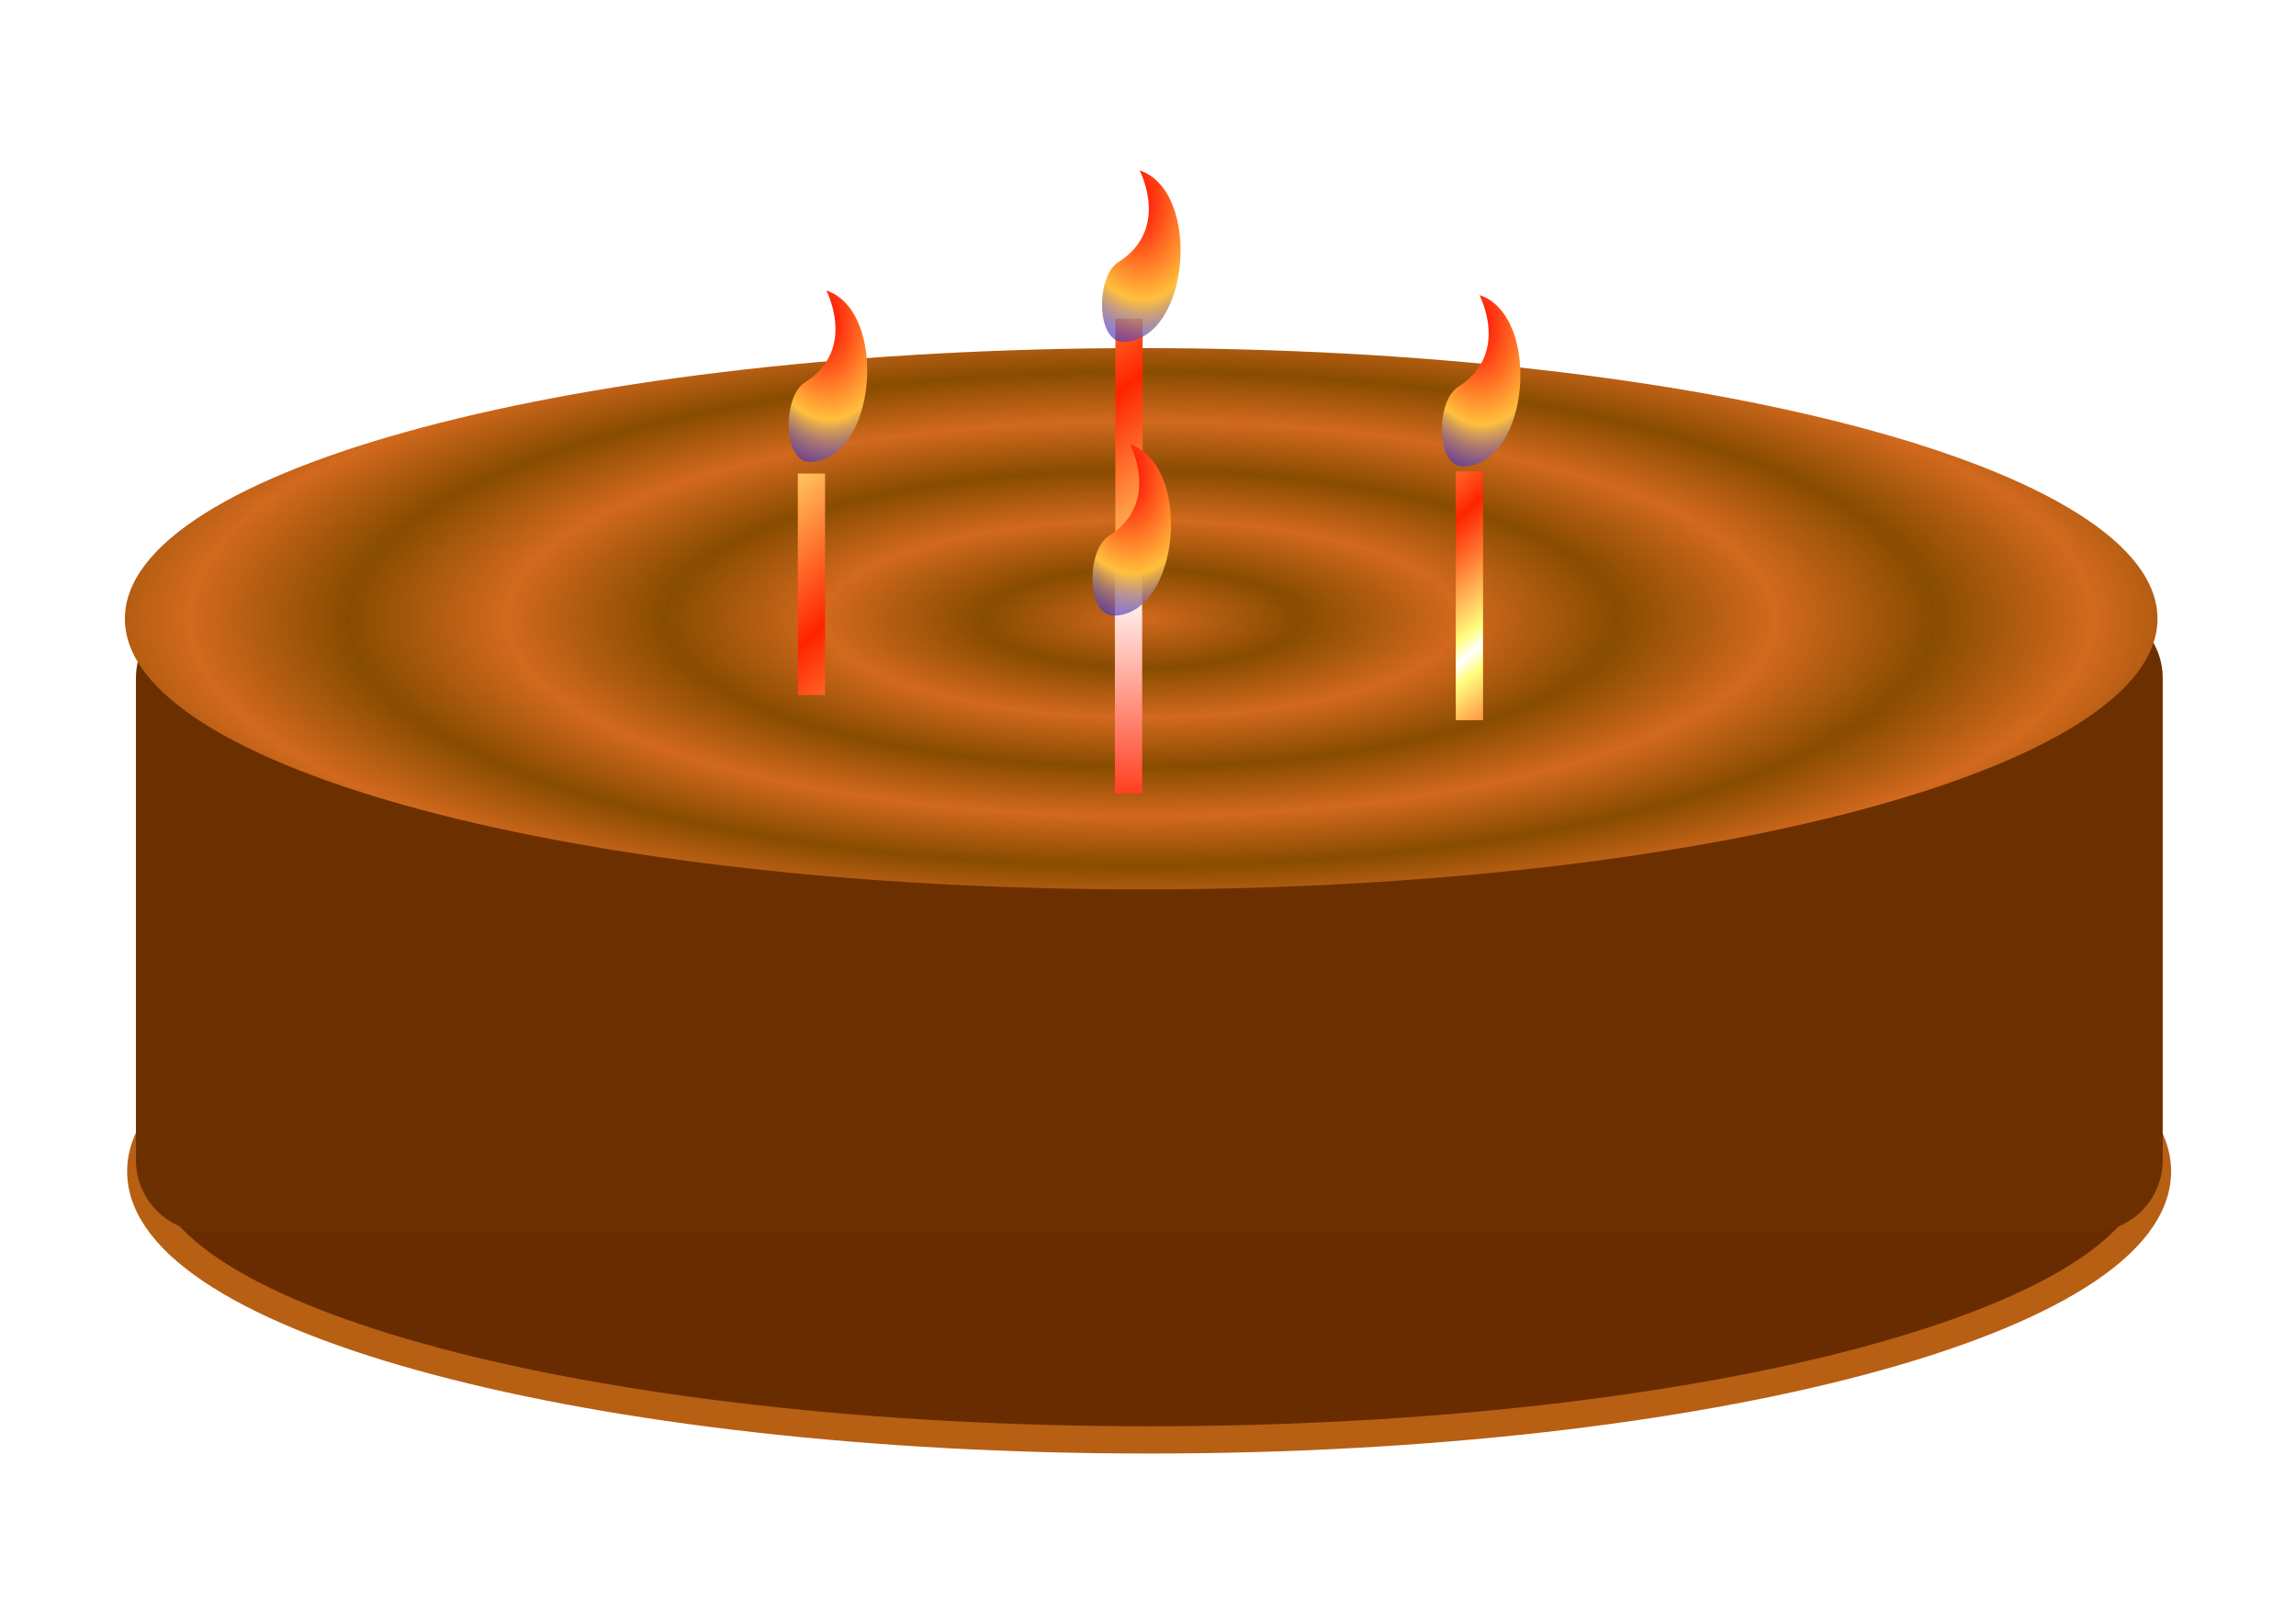
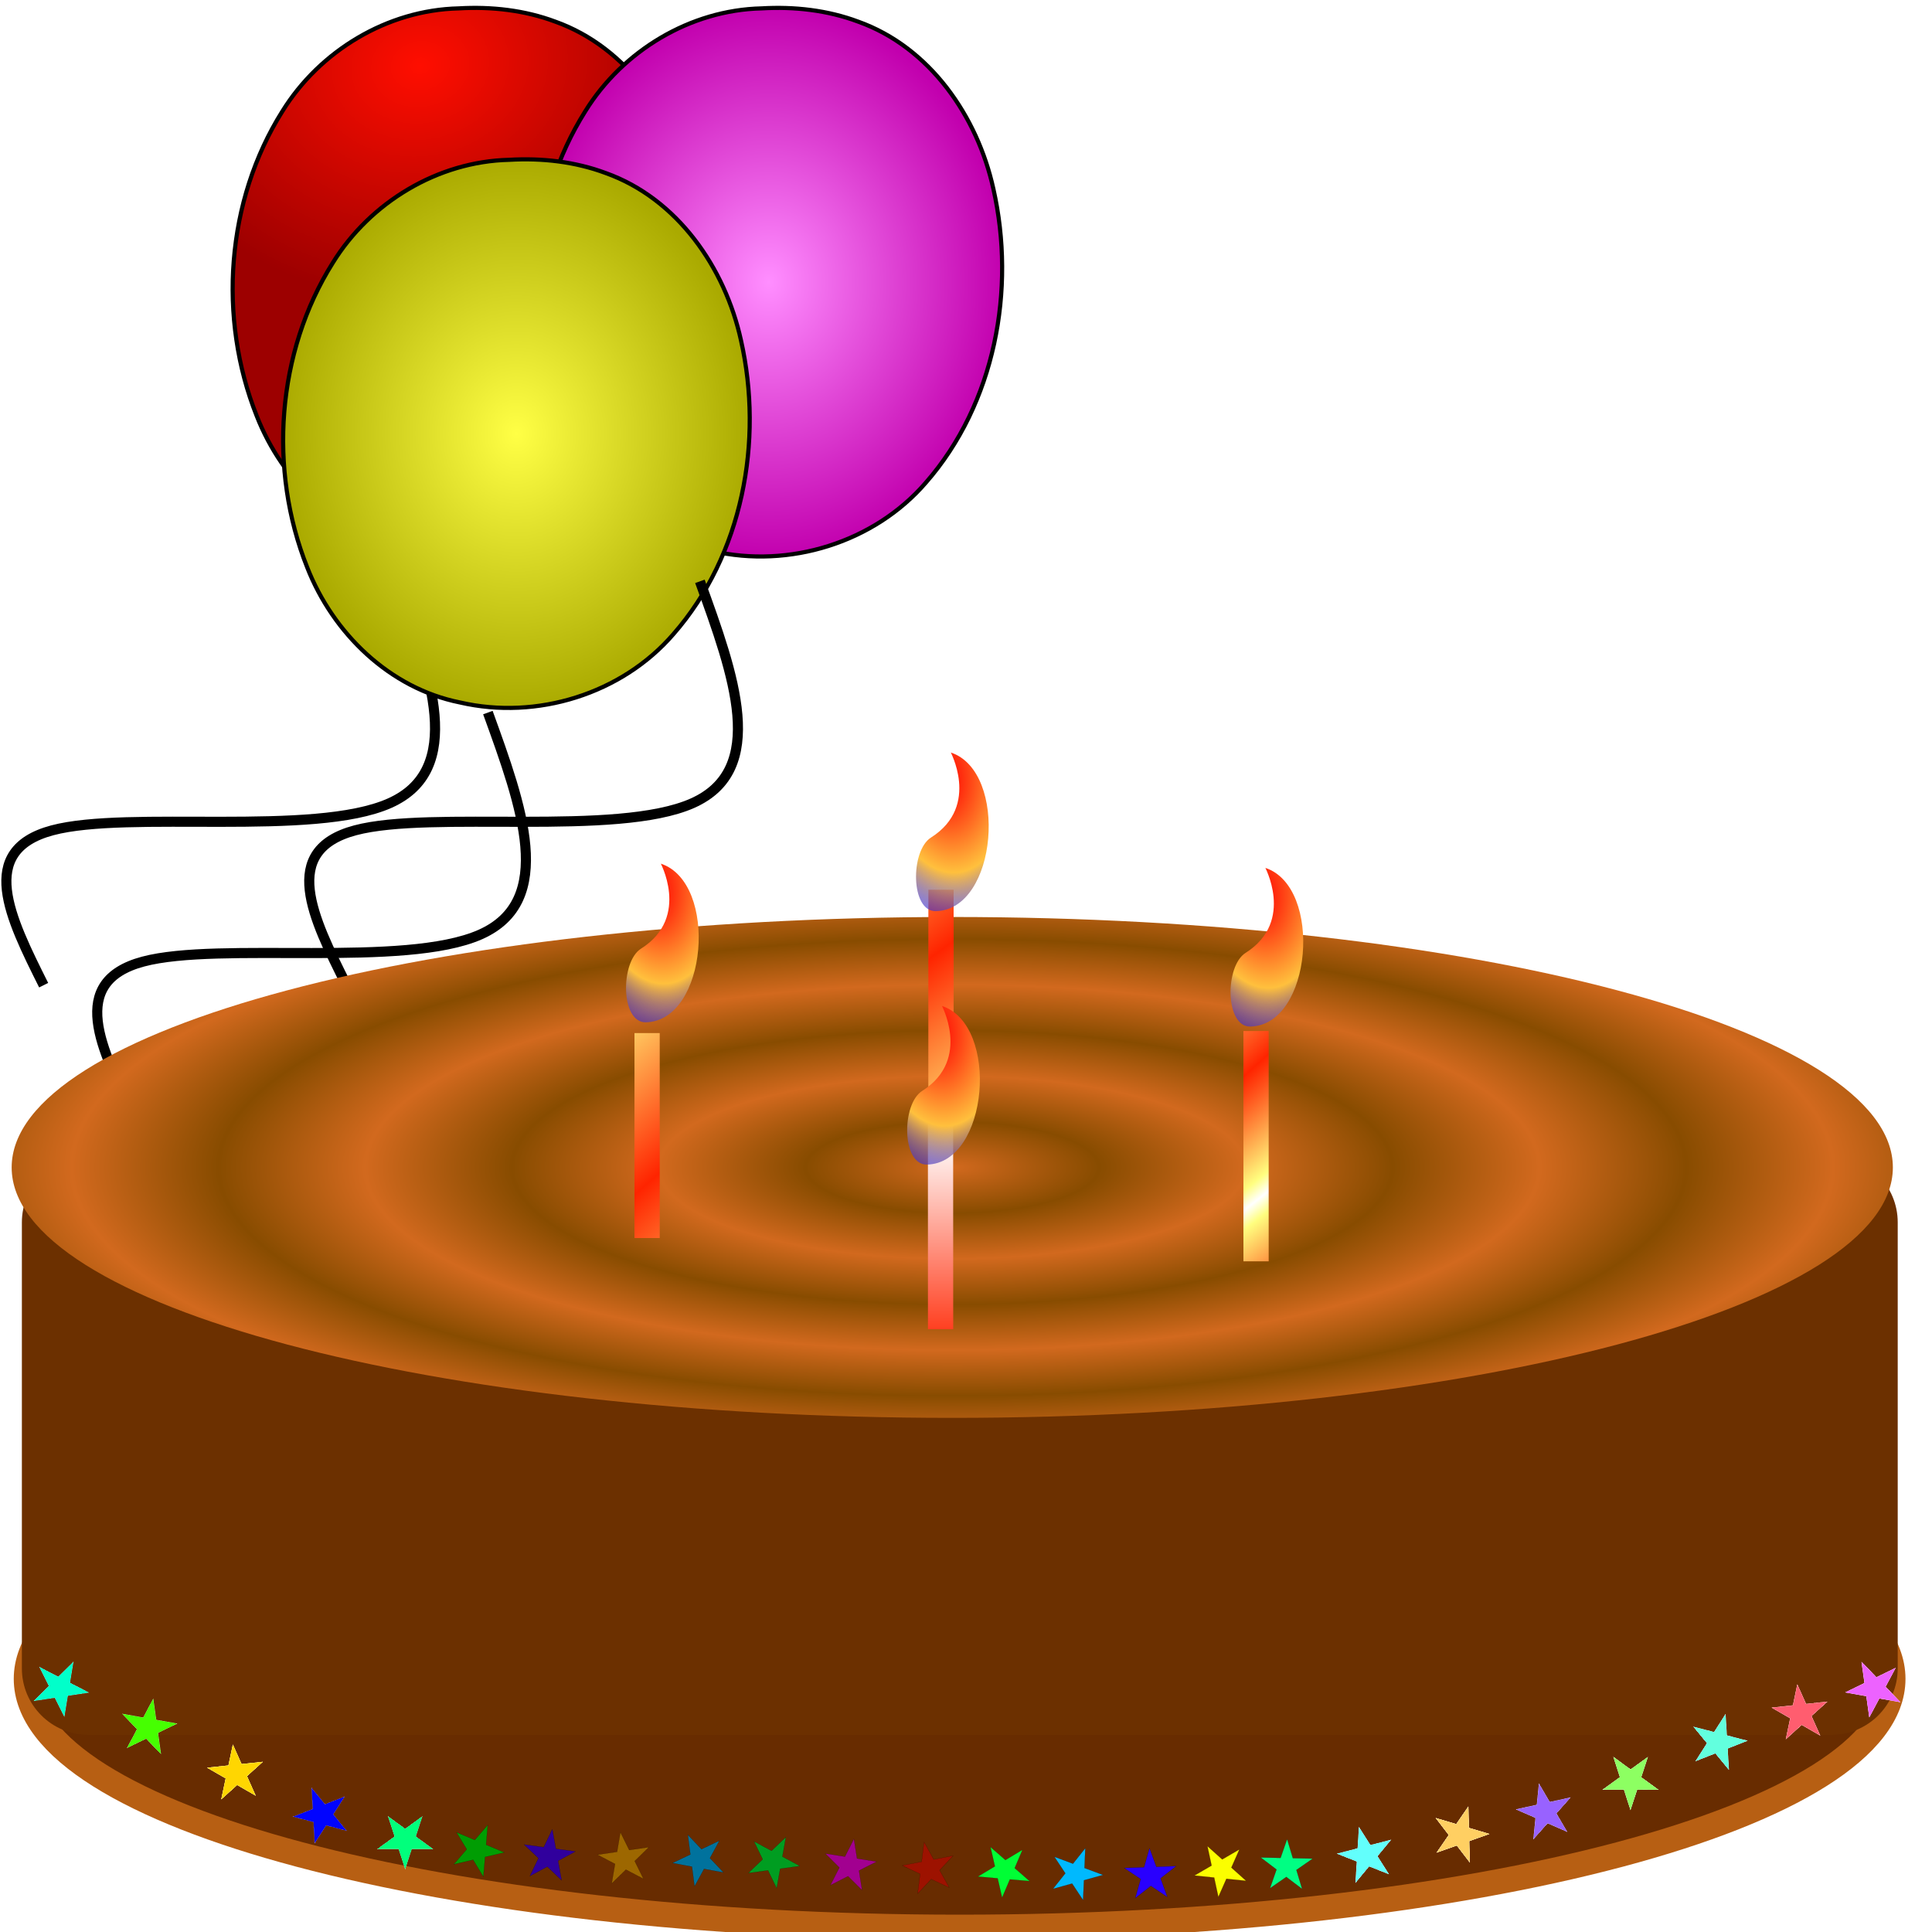
- <svg xmlns="http://www.w3.org/2000/svg" xmlns:xlink="http://www.w3.org/1999/xlink" viewBox="0 0 841.9 595.3" id="svg2" version="1.1">
+ <svg xmlns="http://www.w3.org/2000/svg" xmlns:xlink="http://www.w3.org/1999/xlink" viewBox="0 0 2048 2048" id="svg2" version="1.1" width="512" height="512">
  <defs id="defs14">
+     <linearGradient id="linearGradient5420">
+       <stop style="stop-color:#ff0e00;stop-opacity:1;" offset="0" id="stop5416" />
+       <stop style="stop-color:#9d0000;stop-opacity:1" offset="1" id="stop5418" />
+     </linearGradient>
+     <linearGradient id="linearGradient5410">
+       <stop style="stop-color:#ffff45;stop-opacity:1" offset="0" id="stop5406" />
+       <stop style="stop-color:#aaaa00;stop-opacity:1" offset="1" id="stop5408" />
+     </linearGradient>
+     <linearGradient id="linearGradient5402">
+       <stop style="stop-color:#ff8eff;stop-opacity:1" offset="0" id="stop5398" />
+       <stop style="stop-color:#c200ae;stop-opacity:1" offset="1" id="stop5400" />
+     </linearGradient>
    <linearGradient id="linearGradient4381">
      <stop style="stop-color:#ffffff;stop-opacity:1" offset="0" id="stop4383" />
      <stop id="stop4387" offset="0.16" style="stop-color:#fffe7f;stop-opacity:1" />
      <stop style="stop-color:#ff2400;stop-opacity:1" offset="1" id="stop4385" />
    </linearGradient>
    <linearGradient id="linearGradient4363">
      <stop id="stop4367" offset="0" style="stop-color:#ffffff;stop-opacity:1" />
      <stop id="stop4365" offset="1" style="stop-color:#ff2400;stop-opacity:1" />
    </linearGradient>
    <linearGradient id="linearGradient4219">
      <stop style="stop-color:#ff0000;stop-opacity:1" offset="0" id="stop4221" />
      <stop id="stop4229" offset="0.599" style="stop-color:#ffc03d;stop-opacity:1" />
      <stop style="stop-color:#0004ff;stop-opacity:0.516" offset="1" id="stop4223" />
    </linearGradient>
    <linearGradient id="linearGradient4153">
      <stop style="stop-color:#d2691e;stop-opacity:1" offset="0" id="stop4155" />
      <stop style="stop-color:#884c00;stop-opacity:1" offset="1" id="stop4157" />
    </linearGradient>
-     <radialGradient xlink:href="#linearGradient4153" id="radialGradient4159" cx="452.344" cy="277.331" fx="452.344" fy="277.331" r="372.656" gradientTransform="matrix(0.1560174,0,0,0.04858059,347.8765,213.3713)" gradientUnits="userSpaceOnUse" spreadMethod="reflect" />
-     <radialGradient xlink:href="#linearGradient4219" id="radialGradient4227" cx="293.539" cy="41.526" fx="289.106" fy="40.479" r="21.343" gradientTransform="matrix(-0.3320406,-3.486426,2.044307,-0.1946959,314.2009,1134.6)" gradientUnits="userSpaceOnUse" />
-     <radialGradient xlink:href="#linearGradient4219" id="radialGradient4227-5" cx="293.539" cy="41.526" fx="289.106" fy="40.479" r="21.343" gradientTransform="matrix(-0.3320406,-3.486426,2.044307,-0.1946959,429.0939,1090.573)" gradientUnits="userSpaceOnUse" />
-     <radialGradient xlink:href="#linearGradient4219" id="radialGradient4227-9" cx="293.539" cy="41.526" fx="289.106" fy="40.479" r="21.343" gradientTransform="matrix(-0.3320406,-3.486426,2.044307,-0.1946959,425.584,1190.969)" gradientUnits="userSpaceOnUse" />
-     <radialGradient xlink:href="#linearGradient4219" id="radialGradient4227-93" cx="293.539" cy="41.526" fx="289.106" fy="40.479" r="21.343" gradientTransform="matrix(-0.3320406,-3.486426,2.044307,-0.1946959,553.709,1136.282)" gradientUnits="userSpaceOnUse" />
+     <radialGradient xlink:href="#linearGradient4153" id="radialGradient4159" cx="452.344" cy="277.331" fx="452.344" fy="277.331" r="372.656" gradientTransform="matrix(0.4174381,0,0,0.1299816,866.4097,-25.63633)" gradientUnits="userSpaceOnUse" spreadMethod="reflect" />
+     <radialGradient xlink:href="#linearGradient4219" id="radialGradient4227" cx="293.539" cy="41.526" fx="289.106" fy="40.479" r="21.343" gradientTransform="matrix(-0.8884034,-9.328235,5.469722,-0.5209258,776.3078,2439.19)" gradientUnits="userSpaceOnUse" />
+     <radialGradient xlink:href="#linearGradient4219" id="radialGradient4227-5" cx="293.539" cy="41.526" fx="289.106" fy="40.479" r="21.343" gradientTransform="matrix(-0.8884034,-9.328235,5.469722,-0.5209258,1083.714,2321.392)" gradientUnits="userSpaceOnUse" />
+     <radialGradient xlink:href="#linearGradient4219" id="radialGradient4227-9" cx="293.539" cy="41.526" fx="289.106" fy="40.479" r="21.343" gradientTransform="matrix(-0.8884034,-9.328235,5.469722,-0.5209258,1074.323,2590.011)" gradientUnits="userSpaceOnUse" />
+     <radialGradient xlink:href="#linearGradient4219" id="radialGradient4227-93" cx="293.539" cy="41.526" fx="289.106" fy="40.479" r="21.343" gradientTransform="matrix(-0.8884034,-9.328235,5.469722,-0.5209258,1417.132,2443.69)" gradientUnits="userSpaceOnUse" />
    <radialGradient xlink:href="#linearGradient4381" id="radialGradient4375" cx="454.865" cy="272.185" fx="434.868" fy="315.228" r="125.631" gradientTransform="matrix(1.972485,-1.513541,0.2838344,0.3699003,-528.2807,864.1778)" gradientUnits="userSpaceOnUse" spreadMethod="reflect" />
    <radialGradient xlink:href="#linearGradient4363" id="radialGradient4379" gradientUnits="userSpaceOnUse" gradientTransform="matrix(2.486264,-1.3832328e-8,0,0.6930534,-663.1545,81.41139)" spreadMethod="reflect" cx="446.189" cy="281.351" fx="446.189" fy="281.351" r="125.631" />
    <radialGradient xlink:href="#linearGradient4381" id="radialGradient4415" gradientUnits="userSpaceOnUse" gradientTransform="matrix(1.972485,-1.513541,0.2838344,0.3699003,-528.2807,864.1778)" spreadMethod="reflect" cx="454.865" cy="272.185" fx="434.868" fy="315.228" r="125.631" />
    <radialGradient xlink:href="#linearGradient4381" id="radialGradient4417" gradientUnits="userSpaceOnUse" gradientTransform="matrix(1.972485,-1.513541,0.2838344,0.3699003,-528.2807,864.1778)" spreadMethod="reflect" cx="454.865" cy="272.185" fx="434.868" fy="315.228" r="125.631" />
    <radialGradient xlink:href="#linearGradient4381" id="radialGradient4419" gradientUnits="userSpaceOnUse" gradientTransform="matrix(1.972485,-1.513541,0.2838344,0.3699003,-528.2807,864.1778)" spreadMethod="reflect" cx="454.865" cy="272.185" fx="434.868" fy="315.228" r="125.631" />
+     <radialGradient xlink:href="#linearGradient5402" id="radialGradient5404" cx="815.002" cy="-980.859" fx="815.002" fy="-980.859" r="249.517" gradientTransform="matrix(1,0,0,1.174121,0,170.788)" gradientUnits="userSpaceOnUse" />
+     <radialGradient xlink:href="#linearGradient5410" id="radialGradient5414" cx="547.443" cy="-820.324" fx="547.443" fy="-820.324" r="249.517" gradientTransform="matrix(1,0,0,1.174121,0,142.8355)" gradientUnits="userSpaceOnUse" />
+     <radialGradient xlink:href="#linearGradient5420" id="radialGradient5422" cx="613.646" cy="-1090.833" fx="613.646" fy="-1090.833" r="249.517" gradientTransform="matrix(-0.1603096,-0.9618574,1.158146,-0.1930243,1807.233,-830.571)" gradientUnits="userSpaceOnUse" />
+     <filter style="color-interpolation-filters:sRGB;" id="filter9177">
+       <feColorMatrix values="0 -1 0 0 1 -1 0 0 0 1 0 0 -1 0 1 -0.21 -0.72 -0.07 2 0 " result="color2" id="feColorMatrix9175" />
+     </filter>
  </defs>
-   <g id="layer1">
-     <ellipse style="fill:#682c00;stroke:#b75f13;stroke-width:10;stroke-linecap:round;stroke-miterlimit:0" id="path4149-9" cx="421.363" cy="429.478" rx="369.743" ry="98.415" />
-     <rect style="fill:#6c3000;stroke-width:10;stroke-linecap:square;stroke-linejoin:round;stroke-miterlimit:0" id="rect4413" width="743.189" height="229.345" x="49.84" y="222.305" ry="26.316" rx="26.316" />
-     <ellipse style="fill:url(#radialGradient4159);stroke-width:10;stroke-linecap:round;stroke-miterlimit:0" id="path4149" cx="418.45" cy="226.844" rx="372.656" ry="99.219" />
+   <g id="layer5" transform="translate(0,1280)" />
+   <g id="layer4" transform="translate(0,1280)">
+     <path transform="matrix(2.675587,0,0,2.675587,-182.5324,-1278.473)" style="fill:none;fill-rule:evenodd;stroke:#000000;stroke-width:4px;stroke-linecap:butt;stroke-linejoin:miter;stroke-opacity:1" d="m 85.516,389.746 c -13.334,-26.668 -26.666,-53.332 3.434,-61.354 30.099,-8.022 103.612,2.599 133.61,-10.735 29.998,-13.334 16.477,-50.625 2.956,-87.911" id="path3838-56" />
+     <path style="opacity:1;fill:url(#radialGradient5422);fill-opacity:1;fill-rule:evenodd;stroke:#000000;stroke-width:4.386;stroke-linecap:square;stroke-linejoin:miter;stroke-miterlimit:4;stroke-dasharray:none;stroke-dashoffset:0;stroke-opacity:1" d="m 486.273,-1271.12 c -75.759,1.734 -147.299,45.031 -186.949,109.1 -59.737,94.979 -68.552,219.209 -27.167,322.99 27.279,69.685 87.308,128.217 161.978,143.144 81.295,18.837 171.631,-9.035 226.295,-72.565 73.203,-83.688 95.666,-204.488 71.493,-311.478 -16.865,-76.669 -67.271,-149.985 -143.289,-177.139 -32.554,-12.179 -67.787,-16.08 -102.36,-14.052 z" id="path3749" />
+     <path style="opacity:1;fill:url(#radialGradient5404);fill-opacity:1;fill-rule:evenodd;stroke:#000000;stroke-width:4.386;stroke-linecap:square;stroke-linejoin:miter;stroke-miterlimit:4;stroke-dasharray:none;stroke-dashoffset:0;stroke-opacity:1" d="m 807.344,-1271.12 c -75.759,1.734 -147.299,45.031 -186.949,109.1 -59.737,94.979 -68.552,219.209 -27.167,322.99 27.279,69.685 87.308,128.217 161.978,143.144 81.295,18.837 171.631,-9.035 226.295,-72.565 73.203,-83.688 95.666,-204.488 71.493,-311.478 -16.865,-76.669 -67.271,-149.985 -143.289,-177.138 -32.554,-12.179 -67.787,-16.08 -102.36,-14.052 z" id="path3749-3" />
+     <path style="opacity:1;fill:url(#radialGradient5414);fill-opacity:1;fill-rule:evenodd;stroke:#000000;stroke-width:4.386;stroke-linecap:square;stroke-linejoin:miter;stroke-miterlimit:4;stroke-dasharray:none;stroke-dashoffset:0;stroke-opacity:1" d="m 539.785,-1110.585 c -75.759,1.734 -147.299,45.031 -186.949,109.1 -59.737,94.979 -68.552,219.209 -27.167,322.99 27.279,69.685 87.308,128.217 161.978,143.144 81.295,18.837 171.631,-9.035 226.295,-72.565 73.203,-83.688 95.666,-204.488 71.493,-311.478 -16.865,-76.669 -67.271,-149.985 -143.289,-177.139 -32.554,-12.179 -67.787,-16.08 -102.36,-14.052 z" id="path3749-6" />
+     <path style="fill:none;fill-rule:evenodd;stroke:#000000;stroke-width:4px;stroke-linecap:butt;stroke-linejoin:miter;stroke-opacity:1" d="m 85.516,389.746 c -13.334,-26.668 -26.666,-53.332 3.434,-61.354 30.099,-8.022 103.612,2.599 133.61,-10.735 29.998,-13.334 16.477,-50.625 2.956,-87.911" id="path3838" transform="matrix(2.675587,0,0,2.675587,138.538,-1278.473)" />
+     <path transform="matrix(2.675587,0,0,2.675587,-86.21125,-1139.342)" style="fill:none;fill-rule:evenodd;stroke:#000000;stroke-width:4px;stroke-linecap:butt;stroke-linejoin:miter;stroke-opacity:1" d="m 85.516,389.746 c -13.334,-26.668 -26.666,-53.332 3.434,-61.354 30.099,-8.022 103.612,2.599 133.61,-10.735 29.998,-13.334 16.477,-50.625 2.956,-87.911" id="path3838-5" />
  </g>
-   <g id="layer2">
-     <g id="g4369" style="stroke:url(#radialGradient4375)" transform="translate(-33.89381,-61.35086)">
+   <g id="layer1" transform="translate(-45.79373,1227.107)">
+     <ellipse style="fill:#682c00;stroke:#b75f13;stroke-width:26.756;stroke-linecap:round;stroke-miterlimit:0" id="path4149-9" cx="1063.03" cy="552.575" rx="989.279" ry="263.317" />
+     <rect style="fill:#6c3000;stroke-width:26.756;stroke-linecap:square;stroke-linejoin:round;stroke-miterlimit:0" id="rect4413" width="1988.466" height="613.633" x="68.987" y="-1.734" ry="70.412" rx="70.412" />
+     <ellipse style="fill:url(#radialGradient4159);stroke-width:26.756;stroke-linecap:round;stroke-miterlimit:0" id="path4149" cx="1055.235" cy="10.412" rx="997.074" ry="265.468" />
+   </g>
+   <g id="layer2" transform="translate(-45.79373,1227.107)">
+     <g id="g4369" style="stroke:url(#radialGradient4375)" transform="matrix(2.675587,0,0,2.675587,-155.0499,-760.6794)">
      <path id="path4165" d="m 447.861,259.408 c 0.007,-27.082 0.014,-54.164 0.021,-81.246 -0.007,27.082 -0.014,54.164 -0.021,81.246 z" style="color:#000000;solid-opacity:1;fill:#fcfc80;stroke:url(#radialGradient4415);stroke-width:10;stroke-linecap:square;stroke-miterlimit:0" />
      <path id="path4165-3" d="m 331.441,316.176 c -6.5e-4,-27.07 -0.001,-54.141 -0.002,-81.211 6.5e-4,27.07 10e-4,54.141 0.002,81.211 z" style="color:#000000;solid-opacity:1;fill:#fcfc80;stroke:url(#radialGradient4417);stroke-width:10;stroke-linecap:square;stroke-miterlimit:0" />
      <path id="path4165-6" d="m 447.717,352.297 c -0.007,-27.082 -0.014,-54.164 -0.021,-81.246 0.007,27.082 0.014,54.164 0.021,81.246 z" style="color:#000000;solid-opacity:1;fill:#fcfc80;stroke:url(#radialGradient4379);stroke-width:10;stroke-linecap:square;stroke-miterlimit:0" />
-       <path id="path4165-3-7" d="m 572.701,320.4 0,-81.25" style="color:#000000;solid-opacity:1;fill:#fcfc80;stroke:url(#radialGradient4419);stroke-width:10;stroke-linecap:square;stroke-miterlimit:0" />
+       <path id="path4165-3-7" d="m 572.701,320.4 v -81.25" style="color:#000000;solid-opacity:1;fill:#fcfc80;stroke:url(#radialGradient4419);stroke-width:10;stroke-linecap:square;stroke-miterlimit:0" />
    </g>
  </g>
-   <g id="layer3">
-     <path style="color:#000000;solid-opacity:1;fill:url(#radialGradient4227);stroke-width:1.003;stroke-miterlimit:0" d="m 297.075,169.348 c 24.454,-0.544 28.793,-55.255 5.954,-62.843 -0.965,-1.496 12.158,21.004 -7.907,33.676 -8.216,5.189 -8.17,29.392 1.953,29.167 z" id="path4217" />
-     <path style="color:#000000;solid-opacity:1;fill:url(#radialGradient4227-5);stroke-width:1.003;stroke-miterlimit:0" d="m 411.968,125.321 c 24.454,-0.544 28.793,-55.255 5.954,-62.843 -0.965,-1.496 12.158,21.004 -7.907,33.676 -8.216,5.189 -8.17,29.392 1.953,29.167 z" id="path4217-2" />
-     <path style="color:#000000;solid-opacity:1;fill:url(#radialGradient4227-9);stroke-width:1.003;stroke-miterlimit:0" d="m 408.458,225.718 c 24.454,-0.544 28.793,-55.255 5.954,-62.843 -0.965,-1.496 12.158,21.004 -7.907,33.676 -8.216,5.189 -8.17,29.392 1.953,29.167 z" id="path4217-0" />
-     <path style="color:#000000;solid-opacity:1;fill:url(#radialGradient4227-93);stroke-width:1.003;stroke-miterlimit:0" d="m 536.583,171.03 c 24.454,-0.544 28.793,-55.255 5.954,-62.843 -0.965,-1.496 12.158,21.004 -7.907,33.676 -8.216,5.189 -8.17,29.392 1.953,29.167 z" id="path4217-26" />
+   <g id="layer3" transform="translate(-45.79373,1227.107)">
+     <path style="color:#000000;solid-opacity:1;fill:url(#radialGradient4227);stroke-width:2.683;stroke-miterlimit:0" d="m 730.485,-143.424 c 65.43,-1.455 77.038,-147.839 15.93,-168.142 -2.583,-4.003 32.53,56.199 -21.155,90.104 -21.982,13.883 -21.859,78.64 5.225,78.038 z" id="path4217" />
+     <path style="color:#000000;solid-opacity:1;fill:url(#radialGradient4227-5);stroke-width:2.683;stroke-miterlimit:0" d="m 1037.891,-261.221 c 65.43,-1.455 77.038,-147.839 15.93,-168.142 -2.583,-4.003 32.53,56.199 -21.155,90.104 -21.982,13.883 -21.859,78.64 5.225,78.038 z" id="path4217-2" />
+     <path style="color:#000000;solid-opacity:1;fill:url(#radialGradient4227-9);stroke-width:2.683;stroke-miterlimit:0" d="m 1028.5,7.398 c 65.43,-1.455 77.038,-147.839 15.93,-168.142 -2.583,-4.003 32.53,56.199 -21.155,90.104 -21.982,13.883 -21.859,78.64 5.225,78.038 z" id="path4217-0" />
+     <path style="color:#000000;solid-opacity:1;fill:url(#radialGradient4227-93);stroke-width:2.683;stroke-miterlimit:0" d="m 1371.309,-138.923 c 65.43,-1.455 77.038,-147.839 15.93,-168.142 -2.583,-4.003 32.53,56.199 -21.155,90.104 -21.982,13.883 -21.859,78.64 5.225,78.038 z" id="path4217-26" />
+   </g>
+   <g id="layer6" style="display:inline">
+     <path transform="matrix(0.109807,0.4683516,-0.4683516,0.109807,201.3936,469.2926)" style="opacity:1;fill:#009d03;fill-opacity:1;fill-rule:evenodd;stroke:#000000;stroke-width:0.232;stroke-linecap:square;stroke-linejoin:miter;stroke-miterlimit:4;stroke-dasharray:none;stroke-dashoffset:0;stroke-opacity:1" id="path5426" d="m 3141.031,91.859 -25.714,-35.395 41.609,13.518 25.717,-35.393 0,43.749 41.608,13.521 -41.608,13.521 -0,43.749 -25.717,-35.393 -41.609,13.518 z" />
+     <path transform="matrix(0.2283967,0.4233735,-0.4233735,0.2283967,115.4885,1010.665)" style="opacity:1;fill:#30009d;fill-opacity:1;fill-rule:evenodd;stroke:#000000;stroke-width:0.232;stroke-linecap:square;stroke-linejoin:miter;stroke-miterlimit:4;stroke-dasharray:none;stroke-dashoffset:0;stroke-opacity:1" id="path5426-9" d="m 2188.191,91.859 -25.714,-35.395 41.609,13.518 25.717,-35.393 0,43.749 41.608,13.521 -41.608,13.521 -0,43.749 -25.717,-35.393 -41.609,13.518 z" />
+     <path transform="matrix(0.3361527,0.3441099,-0.3441099,0.3361527,-461.6319,757.6123)" style="opacity:1;fill:#9d6700;fill-opacity:1;fill-rule:evenodd;stroke:#000000;stroke-width:0.232;stroke-linecap:square;stroke-linejoin:miter;stroke-miterlimit:4;stroke-dasharray:none;stroke-dashoffset:0;stroke-opacity:1" id="path5426-1" d="m 3413.271,91.859 -25.714,-35.395 41.609,13.518 25.717,-35.393 0,43.749 41.608,13.521 -41.608,13.521 -0,43.749 -25.717,-35.393 -41.609,13.518 z" />
+     <path transform="matrix(0.4225513,0.229914,-0.229914,0.4225513,-56.62341,1486.512)" style="opacity:1;fill:#00729d;fill-opacity:1;fill-rule:evenodd;stroke:#000000;stroke-width:0.232;stroke-linecap:square;stroke-linejoin:miter;stroke-miterlimit:4;stroke-dasharray:none;stroke-dashoffset:0;stroke-opacity:1" id="path5426-2" d="m 1915.951,91.859 -25.714,-35.395 41.609,13.518 25.717,-35.393 0,43.749 41.608,13.521 -41.608,13.521 -0,43.749 -25.717,-35.393 -41.609,13.518 z" />
+     <path transform="matrix(0.4734071,0.08541618,-0.08541618,0.4734071,-928.4212,1612.671)" style="opacity:1;fill:#009d21;fill-opacity:1;fill-rule:evenodd;stroke:#000000;stroke-width:0.232;stroke-linecap:square;stroke-linejoin:miter;stroke-miterlimit:4;stroke-dasharray:none;stroke-dashoffset:0;stroke-opacity:1" id="path5426-7" d="m 3685.511,91.859 -25.714,-35.395 41.609,13.518 25.717,-35.393 0,43.749 41.608,13.521 -41.608,13.521 -0,43.749 -25.717,-35.393 -41.609,13.518 z" />
+     <path transform="matrix(0.4750473,-0.07576422,0.07576422,0.4750473,-221.3572,2112.14)" d="m 2324.311,91.859 -25.714,-35.395 41.609,13.518 25.717,-35.393 0,43.749 41.608,13.521 -41.608,13.521 -0,43.749 -25.717,-35.393 -41.609,13.518 z" id="path5426-0" style="opacity:1;fill:#a20090;fill-opacity:1;fill-rule:evenodd;stroke:#000000;stroke-width:0.232;stroke-linecap:square;stroke-linejoin:miter;stroke-miterlimit:4;stroke-dasharray:none;stroke-dashoffset:0;stroke-opacity:1" />
+     <path transform="matrix(0.4212222,-0.2323399,0.2323399,0.4212222,261.6448,2329.657)" style="opacity:1;fill:#9d1200;fill-opacity:1;fill-rule:evenodd;stroke:#000000;stroke-width:0.232;stroke-linecap:square;stroke-linejoin:miter;stroke-miterlimit:4;stroke-dasharray:none;stroke-dashoffset:0;stroke-opacity:1" id="path5426-93" d="m 1643.711,91.859 -25.714,-35.395 41.609,13.518 25.717,-35.393 0,43.749 41.608,13.521 -41.608,13.521 -0,43.749 -25.717,-35.393 -41.609,13.518 z" />
+     <path transform="matrix(0.315985,-0.3627172,0.3627172,0.315985,547.8554,2508.896)" style="opacity:1;fill:#00fe35;fill-opacity:1;fill-rule:evenodd;stroke:#000000;stroke-width:0.232;stroke-linecap:square;stroke-linejoin:miter;stroke-miterlimit:4;stroke-dasharray:none;stroke-dashoffset:0;stroke-opacity:1" id="path5426-6" d="m 1507.591,91.859 -25.714,-35.395 41.609,13.518 25.717,-35.393 0,43.749 41.608,13.521 -41.608,13.521 -0,43.749 -25.717,-35.393 -41.609,13.518 z" />
+     <path transform="matrix(0.1681749,-0.450697,0.450697,0.1681749,589.7381,3335.499)" style="opacity:1;fill:#00b9fe;fill-opacity:1;fill-rule:evenodd;stroke:#000000;stroke-width:0.232;stroke-linecap:square;stroke-linejoin:miter;stroke-miterlimit:4;stroke-dasharray:none;stroke-dashoffset:0;stroke-opacity:1" id="path5426-6-2" d="m 3004.911,91.859 -25.714,-35.395 41.609,13.518 25.717,-35.393 0,43.749 41.608,13.521 -41.608,13.521 -0,43.749 -25.717,-35.393 -41.609,13.518 z" />
+     <path transform="matrix(-0.01744841,-0.480735,0.480735,-0.01744841,1242.495,3837.944)" style="opacity:1;fill:#2900fe;fill-opacity:1;fill-rule:evenodd;stroke:#000000;stroke-width:0.232;stroke-linecap:square;stroke-linejoin:miter;stroke-miterlimit:4;stroke-dasharray:none;stroke-dashoffset:0;stroke-opacity:1" id="path5426-6-6" d="m 3821.631,91.859 -25.714,-35.395 41.609,13.518 25.717,-35.393 0,43.749 41.608,13.521 -41.608,13.521 -0,43.749 -25.717,-35.393 -41.609,13.518 z" />
+     <path transform="matrix(-0.2415137,-0.41603,0.41603,-0.2415137,1921.783,3150.685)" style="opacity:1;fill:#fbfe00;fill-opacity:1;fill-rule:evenodd;stroke:#000000;stroke-width:0.232;stroke-linecap:square;stroke-linejoin:miter;stroke-miterlimit:4;stroke-dasharray:none;stroke-dashoffset:0;stroke-opacity:1" id="path5426-6-1" d="m 2732.671,91.859 -25.714,-35.395 41.609,13.518 25.717,-35.393 0,43.749 41.608,13.521 -41.608,13.521 -0,43.749 -25.717,-35.393 -41.609,13.518 z" />
+     <path transform="matrix(-0.4541961,-0.1584811,0.1584811,-0.4541961,1489.981,2986.738)" style="opacity:1;fill:#00fe83;fill-opacity:1;fill-rule:evenodd;stroke:#000000;stroke-width:0.232;stroke-linecap:square;stroke-linejoin:miter;stroke-miterlimit:4;stroke-dasharray:none;stroke-dashoffset:0;stroke-opacity:1" id="path5426-6-8" d="m 915.14,1892.335 -25.714,-35.395 41.609,13.518 25.717,-35.393 0.002,43.749 41.608,13.521 -41.608,13.521 -0.002,43.749 -25.717,-35.393 -41.609,13.518 z" />
+     <path transform="matrix(0.4352211,-0.2765209,0.2765209,0.4352211,818.844,2883.313)" style="opacity:1;fill:#009d03;fill-opacity:1;fill-rule:evenodd;stroke:#000000;stroke-width:0.232;stroke-linecap:square;stroke-linejoin:miter;stroke-miterlimit:4;stroke-dasharray:none;stroke-dashoffset:0;stroke-opacity:1;filter:url(#filter9177)" id="path5426-92" d="m 1960.484,-845.361 -25.714,-35.395 41.609,13.518 25.717,-35.393 0,43.749 41.608,13.521 -41.608,13.521 -0,43.749 -25.717,-35.393 -41.609,13.518 z" />
+     <path transform="matrix(0.1466986,-0.4943289,0.4943289,0.1466986,1737.557,2982.019)" style="opacity:1;fill:#30009d;fill-opacity:1;fill-rule:evenodd;stroke:#000000;stroke-width:0.232;stroke-linecap:square;stroke-linejoin:miter;stroke-miterlimit:4;stroke-dasharray:none;stroke-dashoffset:0;stroke-opacity:1;filter:url(#filter9177)" id="path5426-9-0" d="m 1800.484,-925.361 -25.714,-35.395 41.609,13.518 25.717,-35.393 0,43.749 41.608,13.521 -41.608,13.521 -0,43.749 -25.717,-35.393 -41.609,13.518 z" />
+     <path transform="matrix(-0.1098912,-0.5037907,0.5037907,-0.1098912,2167.918,2788.98)" style="opacity:1;fill:#9d6700;fill-opacity:1;fill-rule:evenodd;stroke:#000000;stroke-width:0.232;stroke-linecap:square;stroke-linejoin:miter;stroke-miterlimit:4;stroke-dasharray:none;stroke-dashoffset:0;stroke-opacity:1;filter:url(#filter9177)" id="path5426-1-2" d="m 1840.484,-645.361 -25.714,-35.395 41.609,13.518 25.717,-35.393 0,43.749 41.608,13.521 -41.608,13.521 -0,43.749 -25.717,-35.393 -41.609,13.518 z" />
+     <path transform="matrix(-0.3020547,-0.4179049,0.4179049,-0.3020547,2561.864,2190.841)" style="opacity:1;fill:#00729d;fill-opacity:1;fill-rule:evenodd;stroke:#000000;stroke-width:0.232;stroke-linecap:square;stroke-linejoin:miter;stroke-miterlimit:4;stroke-dasharray:none;stroke-dashoffset:0;stroke-opacity:1;filter:url(#filter9177)" id="path5426-2-3" d="m 1400.484,-965.361 -25.714,-35.395 41.609,13.518 25.717,-35.393 0,43.749 41.608,13.521 -41.608,13.521 -0,43.749 -25.717,-35.393 -41.609,13.518 z" />
+     <path transform="matrix(-0.4346563,-0.2774087,0.2774087,-0.4346563,2690.1,2080.265)" style="opacity:1;fill:#009d21;fill-opacity:1;fill-rule:evenodd;stroke:#000000;stroke-width:0.232;stroke-linecap:square;stroke-linejoin:miter;stroke-miterlimit:4;stroke-dasharray:none;stroke-dashoffset:0;stroke-opacity:1;filter:url(#filter9177)" id="path5426-7-7" d="m 1640.484,-525.361 -25.714,-35.395 41.609,13.518 25.717,-35.393 0,43.749 41.608,13.521 -41.608,13.521 -0,43.749 -25.717,-35.393 -41.609,13.518 z" />
+     <path transform="matrix(-0.5046396,-0.1059258,0.1059258,-0.5046396,2792.975,1577.918)" d="m 1560.484,-805.361 -25.714,-35.395 41.609,13.518 25.717,-35.393 0,43.749 41.608,13.521 -41.608,13.521 -0,43.749 -25.717,-35.393 -41.609,13.518 z" id="path5426-0-5" style="opacity:1;fill:#a20090;fill-opacity:1;fill-rule:evenodd;stroke:#000000;stroke-width:0.232;stroke-linecap:square;stroke-linejoin:miter;stroke-miterlimit:4;stroke-dasharray:none;stroke-dashoffset:0;stroke-opacity:1;filter:url(#filter9177)" />
+     <path transform="matrix(-0.5106631,0.07144561,-0.07144561,-0.5106631,2881.471,1099.451)" style="opacity:1;fill:#9d1200;fill-opacity:1;fill-rule:evenodd;stroke:#000000;stroke-width:0.232;stroke-linecap:square;stroke-linejoin:miter;stroke-miterlimit:4;stroke-dasharray:none;stroke-dashoffset:0;stroke-opacity:1;filter:url(#filter9177)" id="path5426-93-9" d="m 1880.484,-1085.361 -25.714,-35.395 41.609,13.518 25.717,-35.393 0,43.749 41.608,13.521 -41.608,13.521 -0,43.749 -25.717,-35.393 -41.609,13.518 z" />
+     <path transform="matrix(-0.4609793,0.23104,-0.23104,-0.4609793,588.8551,922.8976)" style="opacity:1;fill:#00fe35;fill-opacity:1;fill-rule:evenodd;stroke:#000000;stroke-width:0.232;stroke-linecap:square;stroke-linejoin:miter;stroke-miterlimit:4;stroke-dasharray:none;stroke-dashoffset:0;stroke-opacity:1;filter:url(#filter9177)" id="path5426-6-22" d="m 1640.484,-1045.361 -25.714,-35.395 41.609,13.518 25.717,-35.393 0,43.749 41.608,13.521 -41.608,13.521 -0,43.749 -25.717,-35.393 -41.609,13.518 z" />
+     <path transform="matrix(-0.3712485,0.357848,-0.357848,-0.3712485,559.542,923.8555)" style="opacity:1;fill:#00b9fe;fill-opacity:1;fill-rule:evenodd;stroke:#000000;stroke-width:0.232;stroke-linecap:square;stroke-linejoin:miter;stroke-miterlimit:4;stroke-dasharray:none;stroke-dashoffset:0;stroke-opacity:1;filter:url(#filter9177)" id="path5426-6-2-8" d="m 1760.484,-725.361 -25.714,-35.395 41.609,13.518 25.717,-35.393 0,43.749 41.608,13.521 -41.608,13.521 -0,43.749 -25.717,-35.393 -41.609,13.518 z" />
+     <path transform="matrix(-0.2573972,0.4467979,-0.4467979,-0.2573972,515.6511,876.749)" style="opacity:1;fill:#2900fe;fill-opacity:1;fill-rule:evenodd;stroke:#000000;stroke-width:0.232;stroke-linecap:square;stroke-linejoin:miter;stroke-miterlimit:4;stroke-dasharray:none;stroke-dashoffset:0;stroke-opacity:1;filter:url(#filter9177)" id="path5426-6-6-9" d="m 1920.484,-525.361 -25.714,-35.395 41.609,13.518 25.717,-35.393 0,43.749 41.608,13.521 -41.608,13.521 -0,43.749 -25.717,-35.393 -41.609,13.518 z" />
+     <path transform="matrix(-0.1311816,0.498671,-0.498671,-0.1311816,227.3701,1049.68)" style="opacity:1;fill:#fbfe00;fill-opacity:1;fill-rule:evenodd;stroke:#000000;stroke-width:0.232;stroke-linecap:square;stroke-linejoin:miter;stroke-miterlimit:4;stroke-dasharray:none;stroke-dashoffset:0;stroke-opacity:1;filter:url(#filter9177)" id="path5426-6-1-7" d="m 1560.484,-645.361 -25.714,-35.395 41.609,13.518 25.717,-35.393 0,43.749 41.608,13.521 -41.608,13.521 -0,43.749 -25.717,-35.393 -41.609,13.518 z" />
+     <path transform="matrix(-7.2077258e-8,0.5156369,-0.5156369,-7.2077258e-8,241.1154,948.2655)" style="opacity:1;fill:#00fe83;fill-opacity:1;fill-rule:evenodd;stroke:#000000;stroke-width:0.232;stroke-linecap:square;stroke-linejoin:miter;stroke-miterlimit:4;stroke-dasharray:none;stroke-dashoffset:0;stroke-opacity:1;filter:url(#filter9177)" id="path5426-6-8-3" d="m 1920.484,-365.361 -25.714,-35.395 41.609,13.518 25.717,-35.393 0,43.749 41.608,13.521 -41.608,13.521 -0,43.749 -25.717,-35.393 -41.609,13.518 z" />
  </g>
</svg>
